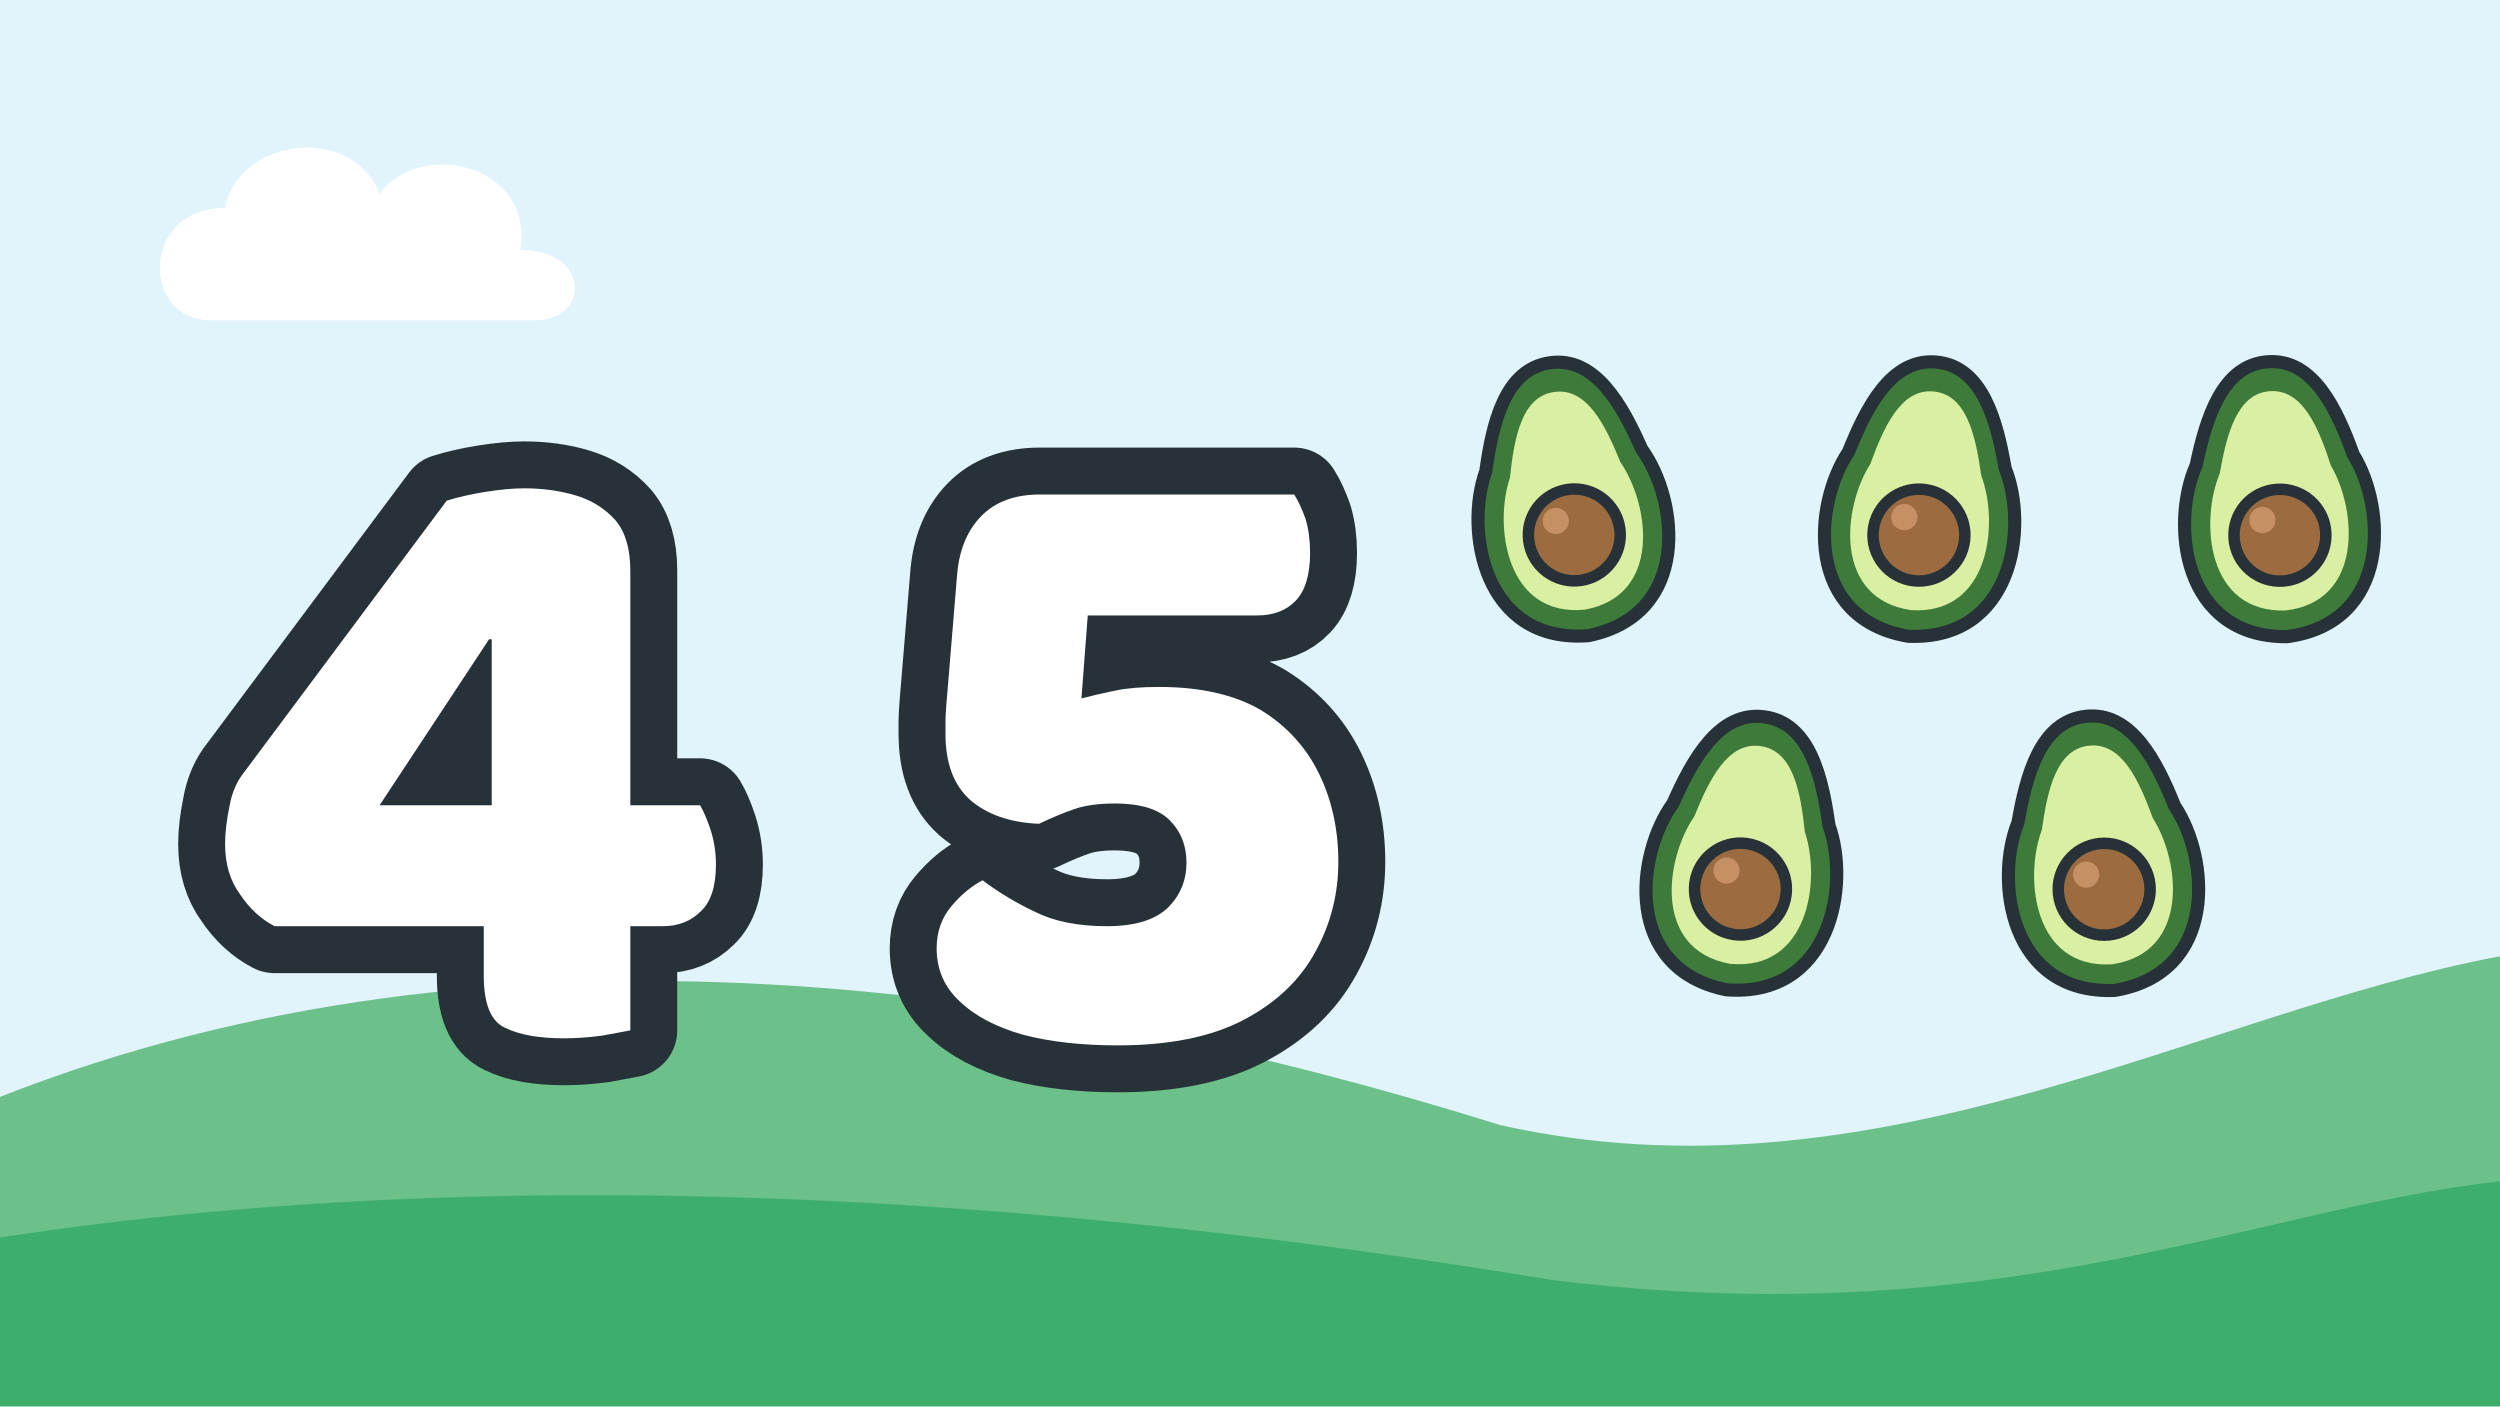
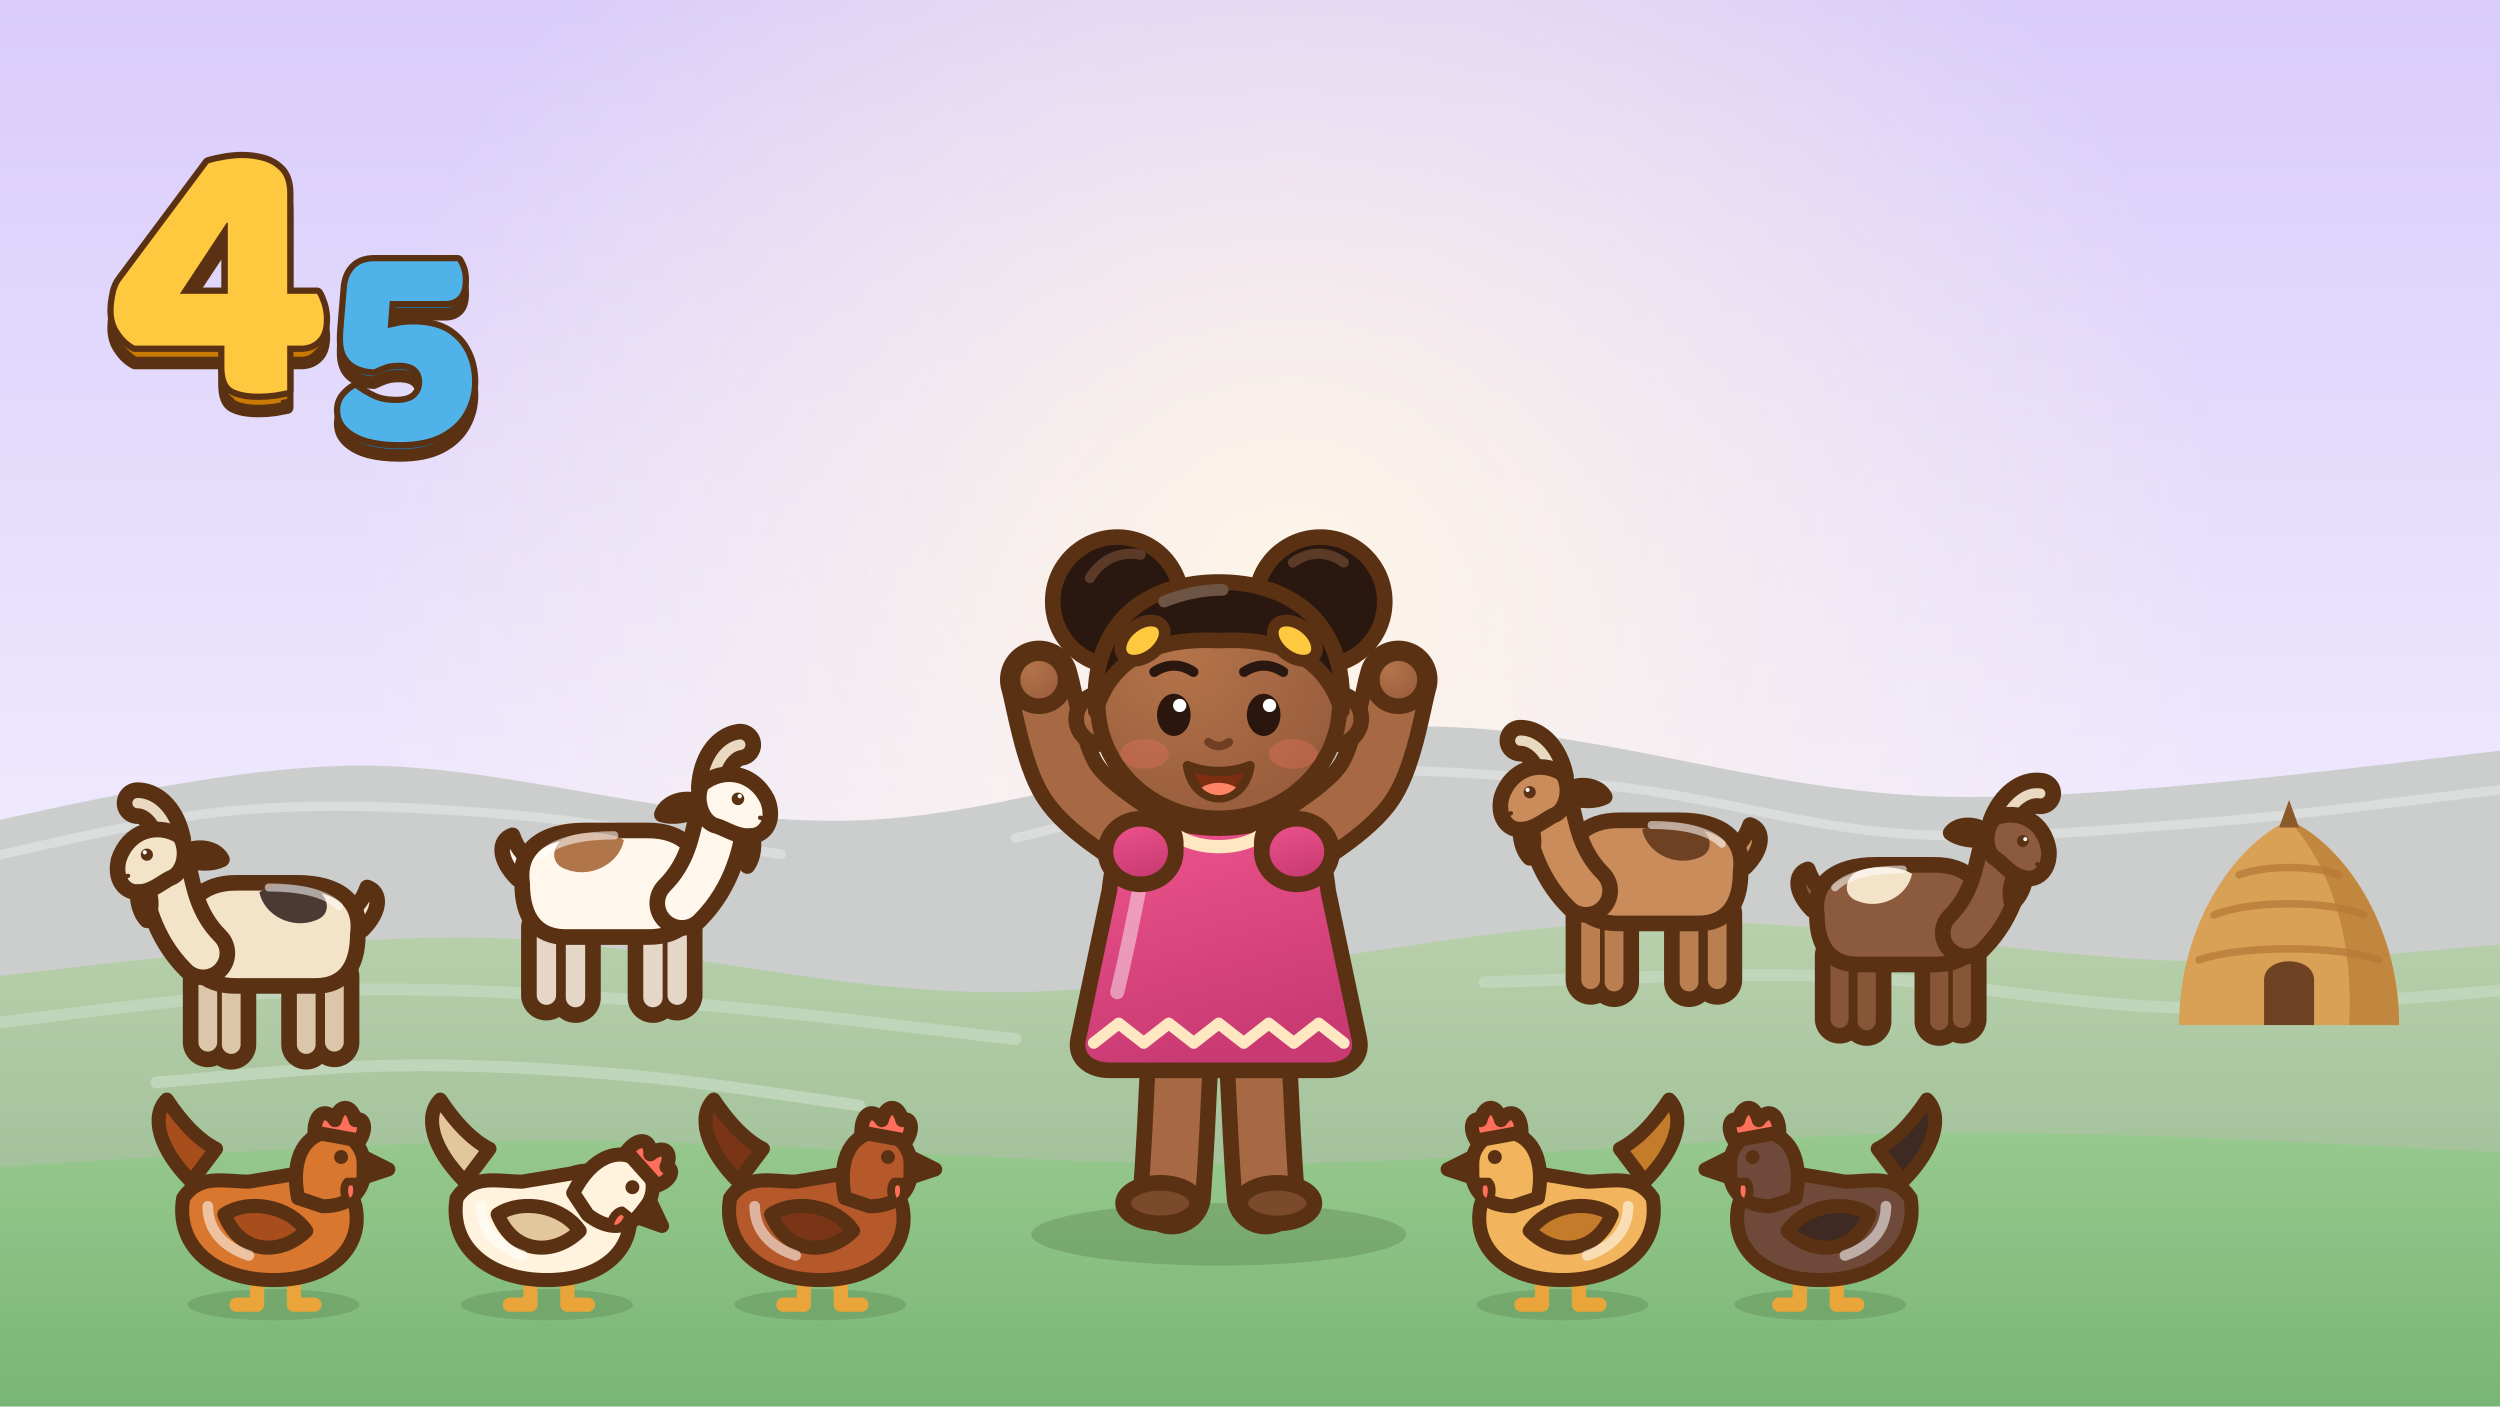
- <svg xmlns="http://www.w3.org/2000/svg" viewBox="0 0 320 180" width="320" height="180">
+ <svg xmlns="http://www.w3.org/2000/svg" viewBox="0 0 640 360" width="640" height="360" preserveAspectRatio="xMidYMid slice">
  <defs>
-     <g id="avocado" stroke="#263238" stroke-linejoin="round">
-       <path d="M50 9C64 9 70 25 74 39C83 56 82 91 50 93C18 91 17 56 26 39C30 25 36 9 50 9Z" fill="#3E7B3A" stroke-width="4" />
-       <path d="M50 18C60 18 64 30 67 42C74 56 74 84 50 85C26 84 26 56 33 42C36 30 40 18 50 18Z" fill="#D9F0A3" stroke="none" />
-       <circle cx="50" cy="62" r="14" fill="#9C6B3F" stroke-width="3.5" />
-       <circle cx="45" cy="57" r="4" fill="#C49064" stroke="none" />
+     <linearGradient id="tsky" x1="0" y1="0" x2="0" y2="1">
+       <stop offset="0" stop-color="#D9CCFA" />
+       <stop offset="0.7" stop-color="#F3EEFF" />
+       <stop offset="1" stop-color="#FFF0E6" />
+     </linearGradient>
+     <radialGradient id="tglow" cx="0.5" cy="0.5" r="0.5">
+       <stop offset="0" stop-color="#FFF6E6" stop-opacity="0.95" />
+       <stop offset="0.5" stop-color="#FFF6E6" stop-opacity="0.45" />
+       <stop offset="1" stop-color="#FFF6E6" stop-opacity="0" />
+     </radialGradient>
+     <linearGradient id="tmid" x1="0" y1="226" x2="0" y2="320" gradientUnits="userSpaceOnUse">
+       <stop offset="0" stop-color="#bbd2ad" />
+       <stop offset="1" stop-color="#9cbe96" />
+     </linearGradient>
+     <linearGradient id="tnear" x1="0" y1="280" x2="0" y2="360" gradientUnits="userSpaceOnUse">
+       <stop offset="0" stop-color="#9ccb91" />
+       <stop offset="1" stop-color="#78b675" />
+     </linearGradient>
+     <symbol id="hut" viewBox="0 0 100 92" overflow="visible">
+       <path d="M6 90C6 50 28 18 50 8C72 18 94 50 94 90Z" fill="#D9A156" />
+       <path d="M50 8C72 18 94 50 94 90H74C76 54 66 26 50 8Z" fill="#C2873E" />
+       <path d="M14 64C30 58 70 58 86 64M20 46C34 40 66 40 80 46M30 30C40 26 60 26 70 30" fill="none" stroke="#B57A35" stroke-width="3" stroke-linecap="round" opacity=".75" />
+       <path d="M40 90V72C40 62 60 62 60 72V90Z" fill="#6E4122" />
+       <path d="M50 0L54 11H46Z" fill="#8A5A2B" />
+     </symbol>
+     <radialGradient id="sk-keza" cx="0.35" cy="0.3" r="0.85">
+       <stop offset="0" stop-color="#B4744A" />
+       <stop offset="1" stop-color="#93593A" />
+     </radialGradient>
+     <linearGradient id="kz-dress" x1="0" y1="0" x2="0.3" y2="1">
+       <stop offset="0" stop-color="#F0558E" />
+       <stop offset="1" stop-color="#C93A72" />
+     </linearGradient>
+     <g id="n4">
+       <path transform="translate(-30.9 0)" d="M5.3-29.4L5.3-29.4L28.2-60.1Q30.1-60.7 32.6-61.1Q35.1-61.5 37-61.5L37-61.5Q40.1-61.5 42.8-60.7Q45.5-59.9 47.3-57.9Q49-55.9 49-52.2L49-52.2L49-25.6L56.9-25.6Q57.5-24.6 58.1-22.8Q58.7-20.9 58.7-18.9L58.7-18.9Q58.7-15.2 57-13.6Q55.3-11.9 52.7-11.9L52.7-11.9L49-11.9L49-0.1Q48 0.1 45.8 0.5Q43.5 0.8 41.5 0.8L41.5 0.8Q37.2 0.8 34.8-0.4Q32.4-1.5 32.4-6.3L32.4-6.3L32.4-11.9L8.7-11.9Q6.4-13.1 4.8-15.5Q3.1-17.8 3.1-21.2L3.1-21.2Q3.1-23.1 3.6-25.5Q4-27.8 5.3-29.4ZM20.6-25.6L33.3-25.6L33.3-44.4L33-44.4L20.6-25.6Z" />
+     </g>
+     <g id="n5">
+       <path transform="translate(-27.3 0)" d="M16.2-60.8L24.4-60.8L21.9-50.8L20.9-37.7Q22.8-38.2 24.8-38.6Q26.7-39 29.7-39L29.7-39Q36.7-39 41.2-36.4Q45.6-33.7 47.8-29.2Q50-24.7 50-19.2L50-19.2Q50-13.7 47.4-9.0Q44.8-4.2 39.3-1.3Q33.8 1.6 25 1.6L25 1.6Q18.9 1.6 14.3 0.4Q9.7-0.9 7.1-3.4Q4.5-5.8 4.5-9.4L4.5-9.4Q4.5-12.2 6.2-14.2Q7.8-16.1 9.7-17.1L9.7-17.1Q12.5-15 15.7-13.5Q18.9-11.9 23.8-11.9L23.8-11.9Q28.5-11.9 30.7-14Q32.8-16.1 32.8-19.1L32.8-19.1Q32.8-22 30.9-23.9Q29-25.8 24.7-25.8L24.7-25.8Q22-25.8 20.2-25.2Q18.4-24.6 16.1-23.5L16.1-23.5Q11.2-23.7 8.3-26.2Q5.5-28.7 5.5-33.7L5.5-33.7Q5.5-34.4 5.5-35.1Q5.5-35.7 5.6-37L5.6-37L6.8-51.5Q7.1-55.8 9.5-58.3Q11.9-60.8 16.2-60.8L16.2-60.8ZM40.8-47.1L17.4-47.1L17.4-60.8L45-60.8Q45.7-59.7 46.3-58Q46.8-56.3 46.8-54.2L46.8-54.2Q46.8-50.5 45.2-48.8Q43.6-47.1 40.8-47.1L40.8-47.1Z" />
    </g>
  </defs>
-   <rect width="320" height="180" fill="#E1F3FB" />
-   <path transform="translate(18 14) scale(0.9)" d="M10 30C0 30 0 14 12 14C14 4 30 2 34 12C40 4 56 8 54 20C64 20 64 30 56 30Z" fill="#FFFFFF" />
-   <path d="M0 140.4C64 115.2 134.4 126 192 144C240 154.8 281.6 129.6 320 122.4V180H0Z" fill="#6CC18A" />
-   <path d="M0 158.4C70.4 147.6 144 154.8 198.4 163.8C256 171 288 154.8 320 151.2V180H0Z" fill="#3DAE6B" />
-   <g transform="translate(25.31 132) scale(1.13)" fill="#FFFFFF" stroke="#263238" stroke-width="10.63" stroke-linejoin="round" paint-order="stroke">
-     <path transform="translate(0 0)" d="M5.3-29.4L5.3-29.4L28.2-60.1Q30.1-60.7 32.6-61.1Q35.1-61.5 37-61.5L37-61.5Q40.1-61.5 42.8-60.7Q45.5-59.9 47.3-57.9Q49-55.9 49-52.2L49-52.2L49-25.6L56.9-25.6Q57.5-24.6 58.1-22.8Q58.7-20.9 58.7-18.9L58.7-18.9Q58.7-15.2 57-13.6Q55.3-11.9 52.7-11.9L52.7-11.9L49-11.9L49-0.1Q48 0.1 45.8 0.5Q43.5 0.8 41.5 0.8L41.5 0.8Q37.2 0.8 34.8-0.4Q32.4-1.5 32.4-6.3L32.4-6.3L32.4-11.9L8.7-11.9Q6.4-13.1 4.8-15.5Q3.1-17.8 3.1-21.2L3.1-21.2Q3.1-23.1 3.6-25.5Q4-27.8 5.3-29.4ZM20.6-25.6L33.3-25.6L33.3-44.4L33-44.4L20.6-25.6Z" />
-     <path transform="translate(79.2 0)" d="M16.2-60.8L24.4-60.8L21.9-50.8L20.9-37.7Q22.8-38.2 24.8-38.6Q26.7-39 29.7-39L29.7-39Q36.7-39 41.2-36.4Q45.6-33.7 47.8-29.2Q50-24.7 50-19.2L50-19.2Q50-13.7 47.4-9.0Q44.8-4.2 39.3-1.3Q33.8 1.6 25 1.6L25 1.6Q18.9 1.6 14.3 0.4Q9.7-0.9 7.1-3.4Q4.5-5.8 4.5-9.4L4.5-9.4Q4.5-12.2 6.2-14.2Q7.8-16.1 9.7-17.1L9.7-17.1Q12.5-15 15.7-13.5Q18.9-11.9 23.8-11.9L23.8-11.9Q28.5-11.9 30.7-14Q32.8-16.1 32.8-19.1L32.8-19.1Q32.8-22 30.9-23.9Q29-25.8 24.7-25.8L24.7-25.8Q22-25.8 20.2-25.2Q18.4-24.6 16.1-23.5L16.1-23.5Q11.2-23.7 8.3-26.2Q5.5-28.7 5.5-33.7L5.5-33.7Q5.5-34.4 5.5-35.1Q5.5-35.7 5.6-37L5.6-37L6.8-51.5Q7.1-55.8 9.5-58.3Q11.9-60.8 16.2-60.8L16.2-60.8ZM40.8-47.1L17.4-47.1L17.4-60.8L45-60.8Q45.7-59.7 46.3-58Q46.8-56.3 46.8-54.2L46.8-54.2Q46.8-50.5 45.2-48.8Q43.6-47.1 40.8-47.1L40.8-47.1Z" />
-   </g>
-   <use href="#avocado" transform="translate(179.81 42.48) scale(0.42) rotate(-8 50 50)" />
-   <use href="#avocado" transform="translate(225.15 42.48) scale(0.42) rotate(6 50 50)" />
-   <use href="#avocado" transform="translate(270.48 42.48) scale(0.42) rotate(-4 50 50)" />
-   <use href="#avocado" transform="translate(202.48 87.81) scale(0.42) rotate(8 50 50)" />
-   <use href="#avocado" transform="translate(247.81 87.81) scale(0.42) rotate(-6 50 50)" />
+   <rect width="640" height="360" fill="url(#tsky)" />
+   <circle cx="330" cy="150" r="240" fill="url(#tglow)" />
+   <path d="M-20 214c18.3-3 70-17.3 110-18c40-.7 85 15.7 130 14c45-1.7 93.3-23 140-24c46.7-1 90 17.3 140 18c50 .7 133.3-11.7 160-14V360H-20Z" fill="#cccecd" />
+   <path d="M260 214.5c12.7-2.7 50.7-14.2 76-16.4c25.3-2.2 50.7.5 76 3.1c25.3 2.5 50.7 10.7 76 12.3c25.3 1.6 50.7-1 76-2.9c25.3-1.9 63.3-7 76-8.4M-10 221c11.7-2.2 46.7-11.4 70-13.5c23.3-2.1 46.7-.9 70 1c23.3 1.8 58.3 8.5 70 10.2" fill="none" stroke="#dbdddc" stroke-width="2.4" stroke-linecap="round" />
+   <path d="M-20 252c23.3-2 93.3-12.3 140-12c46.7.3 90 14.7 140 14c50-.7 110-16.7 160-18c50-1.3 100 9.3 140 10c40 .7 83.3-5 100-6V360H-20Z" fill="url(#tmid)" />
+   <path d="M-10 263c15-1.6 60-8.3 90-9.4c30-1.1 60 .8 90 2.9c30 2.1 75 7.9 90 9.5M40 277.1c10-.7 40-4 60-4.3c20-.4 40 .7 60 2.4c20 1.7 50 6.5 60 7.8M380 251.4c15-.2 60-2.6 90-1.5c30 1.1 60 7.6 90 8.1c30 .5 75-4.3 90-5.2" fill="none" stroke="#c0d6ba" stroke-width="3" stroke-linecap="round" />
+   <use href="#hut" x="554" y="204.8" width="64" height="58.9" />
+   <path d="M-20 300c26.7-1.3 103.3-7.7 160-8c56.7-.3 120 6.3 180 6c60-.3 123.3-7.7 180-8c56.7-.3 133.3 5 160 6V360H-20Z" fill="url(#tnear)" />
+   <g transform="translate(156 256) scale(0.62 0.62)" stroke="#5A3112" stroke-width="6.45" stroke-linejoin="round" stroke-linecap="round">
+     <path d="M-26 -30V-2M-14 -28V-1M18 -28V-1M28 -30V-2" fill="none" stroke-width="20.9" />
+     <path d="M-26 -30V-2M-14 -28V-1M18 -28V-1M28 -30V-2" fill="none" stroke="#e5d6c8" stroke-width="8" />
+     <path d="M-38 -50C-46 -58-46 -66-40 -68C-38 -62-34 -58-30 -56" fill="#FFF7EC" />
+     <path d="M-36 -48C-38 -62-28 -70-10 -70H16C30 -70 38 -62 38 -50C38 -34 30 -26 16 -26H-18C-30 -26-36 -34-36 -48Z" fill="#FFF7EC" />
+     <path d="M-20 -66C-14 -70 0 -70 6 -66C4 -56-8 -50-18 -54C-24 -56-24 -62-20 -66Z" fill="#B0764A" stroke="none" />
+     <path d="M30 -40C42 -52 44 -66 46 -74" fill="none" stroke-width="26.9" />
+     <path d="M30 -40C42 -52 44 -66 46 -74" fill="none" stroke="#FFF7EC" stroke-width="14" />
+     <g transform="rotate(-8 46 -76)">
+       <path d="M44 -88C46 -98 52 -104 58 -104" fill="none" stroke-width="17.3" />
+       <path d="M44 -88C46 -98 52 -104 58 -104" fill="none" stroke="#E8D9C0" stroke-width="4.4" />
+       <path d="M36 -84C30 -86 24 -84 22 -80C26 -78 32 -78 38 -80Z" fill="#B0764A" />
+       <path d="M40 -90C50 -96 62 -92 66 -80C68 -72 64 -66 58 -66C52 -66 48 -70 44 -72C38 -74 36 -84 40 -90Z" fill="#FFF7EC" />
+       <path d="M58 -66C58 -60 56 -56 54 -54C52 -58 52 -62 53 -66Z" fill="#B0764A" />
+       <circle cx="54" cy="-82" r="2.6" fill="#5A3112" stroke="none" />
+       <circle cx="54.9" cy="-83" r=".9" fill="#fff" stroke="none" />
+       <path d="M62 -73q2 1 3 0" fill="none" stroke-width="1.8" />
+     </g>
+     <path d="M-28 -60C-22 -66-10 -68 2 -68" fill="none" stroke="#fff" stroke-width="3.4" opacity=".55" />
+   </g>
+   <g transform="translate(70 268) scale(-0.6 0.6)" stroke="#5A3112" stroke-width="6.67" stroke-linejoin="round" stroke-linecap="round">
+     <path d="M-26 -30V-2M-14 -28V-1M18 -28V-1M28 -30V-2" fill="none" stroke-width="21.33" />
+     <path d="M-26 -30V-2M-14 -28V-1M18 -28V-1M28 -30V-2" fill="none" stroke="#dbc6aa" stroke-width="8" />
+     <path d="M-38 -50C-46 -58-46 -66-40 -68C-38 -62-34 -58-30 -56" fill="#F3E3C8" />
+     <path d="M-36 -48C-38 -62-28 -70-10 -70H16C30 -70 38 -62 38 -50C38 -34 30 -26 16 -26H-18C-30 -26-36 -34-36 -48Z" fill="#F3E3C8" />
+     <path d="M-20 -66C-14 -70 0 -70 6 -66C4 -56-8 -50-18 -54C-24 -56-24 -62-20 -66Z" fill="#4B3A33" stroke="none" />
+     <path d="M30 -40C42 -52 44 -66 46 -74" fill="none" stroke-width="27.33" />
+     <path d="M30 -40C42 -52 44 -66 46 -74" fill="none" stroke="#F3E3C8" stroke-width="14" />
+     <g transform="rotate(0 46 -76)">
+       <path d="M44 -88C46 -98 52 -104 58 -104" fill="none" stroke-width="17.73" />
+       <path d="M44 -88C46 -98 52 -104 58 -104" fill="none" stroke="#E8D9C0" stroke-width="4.4" />
+       <path d="M36 -84C30 -86 24 -84 22 -80C26 -78 32 -78 38 -80Z" fill="#4B3A33" />
+       <path d="M40 -90C50 -96 62 -92 66 -80C68 -72 64 -66 58 -66C52 -66 48 -70 44 -72C38 -74 36 -84 40 -90Z" fill="#F3E3C8" />
+       <path d="M58 -66C58 -60 56 -56 54 -54C52 -58 52 -62 53 -66Z" fill="#4B3A33" />
+       <circle cx="54" cy="-82" r="2.6" fill="#5A3112" stroke="none" />
+       <circle cx="54.9" cy="-83" r=".9" fill="#fff" stroke="none" />
+       <path d="M62 -73q2 1 3 0" fill="none" stroke-width="1.8" />
+     </g>
+     <path d="M-28 -60C-22 -66-10 -68 2 -68" fill="none" stroke="#fff" stroke-width="3.4" opacity=".55" />
+   </g>
+   <g transform="translate(424 252) scale(-0.6 0.6)" stroke="#5A3112" stroke-width="6.67" stroke-linejoin="round" stroke-linecap="round">
+     <path d="M-26 -30V-2M-14 -28V-1M18 -28V-1M28 -30V-2" fill="none" stroke-width="21.33" />
+     <path d="M-26 -30V-2M-14 -28V-1M18 -28V-1M28 -30V-2" fill="none" stroke="#b97f50" stroke-width="8" />
+     <path d="M-38 -50C-46 -58-46 -66-40 -68C-38 -62-34 -58-30 -56" fill="#C98C5A" />
+     <path d="M-36 -48C-38 -62-28 -70-10 -70H16C30 -70 38 -62 38 -50C38 -34 30 -26 16 -26H-18C-30 -26-36 -34-36 -48Z" fill="#C98C5A" />
+     <path d="M-20 -66C-14 -70 0 -70 6 -66C4 -56-8 -50-18 -54C-24 -56-24 -62-20 -66Z" fill="#6E4122" stroke="none" />
+     <path d="M30 -40C42 -52 44 -66 46 -74" fill="none" stroke-width="27.33" />
+     <path d="M30 -40C42 -52 44 -66 46 -74" fill="none" stroke="#C98C5A" stroke-width="14" />
+     <g transform="rotate(0 46 -76)">
+       <path d="M44 -88C46 -98 52 -104 58 -104" fill="none" stroke-width="17.73" />
+       <path d="M44 -88C46 -98 52 -104 58 -104" fill="none" stroke="#E8D9C0" stroke-width="4.4" />
+       <path d="M36 -84C30 -86 24 -84 22 -80C26 -78 32 -78 38 -80Z" fill="#6E4122" />
+       <path d="M40 -90C50 -96 62 -92 66 -80C68 -72 64 -66 58 -66C52 -66 48 -70 44 -72C38 -74 36 -84 40 -90Z" fill="#C98C5A" />
+       <path d="M58 -66C58 -60 56 -56 54 -54C52 -58 52 -62 53 -66Z" fill="#6E4122" />
+       <circle cx="54" cy="-82" r="2.6" fill="#5A3112" stroke="none" />
+       <circle cx="54.9" cy="-83" r=".9" fill="#fff" stroke="none" />
+       <path d="M62 -73q2 1 3 0" fill="none" stroke-width="1.8" />
+     </g>
+     <path d="M-28 -60C-22 -66-10 -68 2 -68" fill="none" stroke="#fff" stroke-width="3.4" opacity=".55" />
+   </g>
+   <g transform="translate(486 262) scale(0.58 0.58)" stroke="#5A3112" stroke-width="6.9" stroke-linejoin="round" stroke-linecap="round">
+     <path d="M-26 -30V-2M-14 -28V-1M18 -28V-1M28 -30V-2" fill="none" stroke-width="21.79" />
+     <path d="M-26 -30V-2M-14 -28V-1M18 -28V-1M28 -30V-2" fill="none" stroke="#875637" stroke-width="8" />
+     <path d="M-38 -50C-46 -58-46 -66-40 -68C-38 -62-34 -58-30 -56" fill="#8C5A3C" />
+     <path d="M-36 -48C-38 -62-28 -70-10 -70H16C30 -70 38 -62 38 -50C38 -34 30 -26 16 -26H-18C-30 -26-36 -34-36 -48Z" fill="#8C5A3C" />
+     <path d="M-20 -66C-14 -70 0 -70 6 -66C4 -56-8 -50-18 -54C-24 -56-24 -62-20 -66Z" fill="#F3E3C8" stroke="none" />
+     <path d="M30 -40C42 -52 44 -66 46 -74" fill="none" stroke-width="27.79" />
+     <path d="M30 -40C42 -52 44 -66 46 -74" fill="none" stroke="#8C5A3C" stroke-width="14" />
+     <g transform="rotate(10 46 -76)">
+       <path d="M44 -88C46 -98 52 -104 58 -104" fill="none" stroke-width="18.19" />
+       <path d="M44 -88C46 -98 52 -104 58 -104" fill="none" stroke="#E8D9C0" stroke-width="4.4" />
+       <path d="M36 -84C30 -86 24 -84 22 -80C26 -78 32 -78 38 -80Z" fill="#F3E3C8" />
+       <path d="M40 -90C50 -96 62 -92 66 -80C68 -72 64 -66 58 -66C52 -66 48 -70 44 -72C38 -74 36 -84 40 -90Z" fill="#8C5A3C" />
+       <path d="M58 -66C58 -60 56 -56 54 -54C52 -58 52 -62 53 -66Z" fill="#F3E3C8" />
+       <circle cx="54" cy="-82" r="2.6" fill="#5A3112" stroke="none" />
+       <circle cx="54.9" cy="-83" r=".9" fill="#fff" stroke="none" />
+       <path d="M62 -73q2 1 3 0" fill="none" stroke-width="1.8" />
+     </g>
+     <path d="M-28 -60C-22 -66-10 -68 2 -68" fill="none" stroke="#fff" stroke-width="3.4" opacity=".55" />
+   </g>
+   <ellipse cx="312" cy="316" rx="48" ry="8" fill="#2E4A1E" opacity="0.2" />
+   <g transform="translate(312 314)">
+     <g fill="#2A1810" stroke="#5A3112" stroke-width="4">
+       <circle cx="-26" cy="-160" r="16.5" />
+       <circle cx="26" cy="-160" r="16.5" />
+     </g>
+     <path d="M-33 -166c3-5 8-7 13-6M19 -170c4-3 9-3 13 0" fill="none" stroke="#5B3A28" stroke-width="2.6" stroke-linecap="round" />
+     <path d="M-10-44c-.2 3.3-.7 14-1 20c-.3 6-.8 13.3-1 16" fill="none" stroke="#5A3112" stroke-width="20" stroke-linecap="round" stroke-linejoin="round" />
+     <path d="M-10-44c-.2 3.3-.7 14-1 20c-.3 6-.8 13.3-1 16" fill="none" stroke="#a76944" stroke-width="12" stroke-linecap="round" stroke-linejoin="round" />
+     <path d="M10-44c.2 3.3.7 14 1 20c.3 6 .8 13.3 1 16" fill="none" stroke="#5A3112" stroke-width="20" stroke-linecap="round" stroke-linejoin="round" />
+     <path d="M10-44c.2 3.3.7 14 1 20c.3 6 .8 13.3 1 16" fill="none" stroke="#a76944" stroke-width="12" stroke-linecap="round" stroke-linejoin="round" />
+     <ellipse cx="-15" cy="-6" rx="9.5" ry="5.2" fill="#7A4A2A" stroke="#5A3112" stroke-width="4" />
+     <ellipse cx="15" cy="-6" rx="9.5" ry="5.2" fill="#7A4A2A" stroke="#5A3112" stroke-width="4" />
+     <path d="M-15 -105C-24 -103-27-96-28-86L-36 -48C-37 -43-33 -40-28 -40H28C33 -40 37 -43 36 -48L28-86C27-96 24-103 15-105C8-101-8-101-15-105Z" fill="url(#kz-dress)" stroke="#5A3112" stroke-width="4" stroke-linejoin="round" />
+     <path d="M-32 -47L-25.6 -52L-19.2 -47L-12.8 -52L-6.4 -47L0 -52L6.4 -47L12.8 -52L19.2 -47L25.6 -52L32 -47" fill="none" stroke="#FFE7C2" stroke-width="3" stroke-linejoin="round" stroke-linecap="round" />
+     <path d="M-12 -101C-6-96 6-96 12-101" fill="none" stroke="#FFE7C2" stroke-width="3.4" stroke-linecap="round" />
+     <path d="M-20 -88C-22 -78-24 -68-26 -60" fill="none" stroke="#fff" stroke-width="3.6" stroke-linecap="round" opacity=".45" />
+     <path d="M-19-98c-3.2-2.7-14.5-9-19-16c-4.5-7-6.7-21.7-8-26" fill="none" stroke="#5A3112" stroke-width="20" stroke-linecap="round" stroke-linejoin="round" />
+     <path d="M-19-98c-3.2-2.7-14.5-9-19-16c-4.5-7-6.7-21.7-8-26" fill="none" stroke="#a76944" stroke-width="12" stroke-linecap="round" stroke-linejoin="round" />
+     <path d="M19-98c3.2-2.7 14.5-9 19-16c4.5-7 6.7-21.7 8-26" fill="none" stroke="#5A3112" stroke-width="20" stroke-linecap="round" stroke-linejoin="round" />
+     <path d="M19-98c3.2-2.7 14.5-9 19-16c4.5-7 6.7-21.7 8-26" fill="none" stroke="#a76944" stroke-width="12" stroke-linecap="round" stroke-linejoin="round" />
+     <circle cx="-46" cy="-140" r="6.8" fill="url(#sk-keza)" stroke="#5A3112" stroke-width="4" />
+     <circle cx="46" cy="-140" r="6.8" fill="url(#sk-keza)" stroke="#5A3112" stroke-width="4" />
+     <g fill="url(#kz-dress)" stroke="#5A3112" stroke-width="4">
+       <ellipse cx="-20" cy="-96" rx="9" ry="8.4" />
+       <ellipse cx="20" cy="-96" rx="9" ry="8.4" />
+     </g>
+     <g fill="url(#sk-keza)" stroke="#5A3112" stroke-width="4">
+       <circle cx="-30" cy="-130" r="6.5" />
+       <circle cx="30" cy="-130" r="6.5" />
+       <ellipse cx="0" cy="-134" rx="31" ry="29.5" />
+     </g>
+     <path d="M-31.5 -132C-33 -156-17 -165 0 -165C17 -165 33 -156 31.5 -132C28 -144 18 -151 0 -150C-18 -151-28 -144-31.5 -132Z" fill="#2A1810" stroke="#5A3112" stroke-width="4" stroke-linejoin="round" />
+     <g fill="#FFC93F" stroke="#5A3112" stroke-width="3">
+       <ellipse cx="-19.5" cy="-150" rx="6.4" ry="4.2" transform="rotate(-38 -19.5 -150)" />
+       <ellipse cx="19.5" cy="-150" rx="6.4" ry="4.2" transform="rotate(38 19.5 -150)" />
+     </g>
+     <path d="M-14 -160C-9 -162-4 -163 1 -163" fill="none" stroke="#6E5444" stroke-width="3" stroke-linecap="round" />
+     <ellipse cx="-11.5" cy="-131" rx="4.3" ry="5.4" fill="#2A160C" />
+     <circle cx="-10" cy="-133.4" r="1.7" fill="#fff" />
+     <ellipse cx="11.5" cy="-131" rx="4.3" ry="5.4" fill="#2A160C" />
+     <circle cx="13" cy="-133.4" r="1.7" fill="#fff" />
+     <path d="M-16.5 -142q5 -3.2 10 0M6.5 -142q5 -3.2 10 0" fill="none" stroke="#2A1810" stroke-width="2.6" stroke-linecap="round" />
+     <g fill="#E86F5C" opacity=".38">
+       <ellipse cx="-19" cy="-121" rx="6.2" ry="3.8" />
+       <ellipse cx="19" cy="-121" rx="6.2" ry="3.8" />
+     </g>
+     <path d="M-2.6 -124q2.6 2 5.2 0" fill="none" stroke="#5A2E16" stroke-width="2.2" stroke-linecap="round" opacity=".7" />
+     <path d="M-8 -118c1.5 11 14.5 11 16 0c-5 2-11 2-16 0Z" fill="#7C2D12" stroke="#5A3112" stroke-width="2.4" stroke-linejoin="round" />
+     <path d="M-4.4 -112.4c2.6-1.6 6.2-1.6 8.8 0c-2.4 2.6-6.4 2.6-8.8 0Z" fill="#FF8467" />
+   </g>
+   <ellipse cx="70" cy="334" rx="22" ry="4" fill="#2E4A1E" opacity="0.18" />
+   <g transform="translate(70 334) scale(1.05 1.05)" stroke="#5A3112" stroke-width="3.43" stroke-linejoin="round" stroke-linecap="round">
+     <path d="M-4 -8V0H-9M5 -8V0H10" fill="none" stroke="#E9A53A" stroke-width="3.48" />
+     <path d="M-20 -30C-28 -38-30 -46-26 -50C-22 -44-18 -40-14 -38Z" fill="#A84E1C" />
+     <path d="M-22 -26C-24 -14-14 -6 0 -6C14 -6 22 -14 20 -24C18 -32 12 -34 6 -32L-6 -30C-12 -30-18 -32-22 -26Z" fill="#D9772F" />
+     <path d="M-12 -22C-6 -26 4 -24 8 -18C2 -12-8 -12-12 -22Z" fill="#A84E1C" />
+     <g>
+       <path d="M6 -26C4 -36 8 -42 14 -42C20 -42 23 -37 22 -31C21 -26 17 -24 12 -24Z" fill="#D9772F" />
+       <path d="M10 -42C10 -47 13 -48 15 -45C16 -49 19 -49 20 -45C22 -46 23 -43 21 -40Z" fill="#FF6F5B" />
+       <path d="M22 -36L28 -33L22 -31Z" fill="#FFC23A" />
+       <path d="M20 -30C21 -27 20 -25 18 -25C17 -27 17 -29 18 -30Z" fill="#FF6F5B" stroke-width="1.9" />
+       <circle cx="16.5" cy="-36" r="1.7" fill="#5A3112" stroke="none" />
+     </g>
+     <path d="M-16 -24C-16 -18-12 -14-6 -12" fill="none" stroke="#fff" stroke-width="2.6" opacity=".55" />
+   </g>
+   <ellipse cx="140" cy="334" rx="22" ry="4" fill="#2E4A1E" opacity="0.18" />
+   <g transform="translate(140 334) scale(1.05 1.05)" stroke="#5A3112" stroke-width="3.43" stroke-linejoin="round" stroke-linecap="round">
+     <path d="M-4 -8V0H-9M5 -8V0H10" fill="none" stroke="#E9A53A" stroke-width="3.48" />
+     <path d="M-20 -30C-28 -38-30 -46-26 -50C-22 -44-18 -40-14 -38Z" fill="#E3C79C" />
+     <path d="M-22 -26C-24 -14-14 -6 0 -6C14 -6 22 -14 20 -24C18 -32 12 -34 6 -32L-6 -30C-12 -30-18 -32-22 -26Z" fill="#FFF3DE" />
+     <path d="M-12 -22C-6 -26 4 -24 8 -18C2 -12-8 -12-12 -22Z" fill="#E3C79C" />
+     <g transform="rotate(38 8 -26)">
+       <path d="M6 -26C4 -36 8 -42 14 -42C20 -42 23 -37 22 -31C21 -26 17 -24 12 -24Z" fill="#FFF3DE" />
+       <path d="M10 -42C10 -47 13 -48 15 -45C16 -49 19 -49 20 -45C22 -46 23 -43 21 -40Z" fill="#FF6F5B" />
+       <path d="M22 -36L28 -33L22 -31Z" fill="#FFC23A" />
+       <path d="M20 -30C21 -27 20 -25 18 -25C17 -27 17 -29 18 -30Z" fill="#FF6F5B" stroke-width="1.9" />
+       <circle cx="16.5" cy="-36" r="1.7" fill="#5A3112" stroke="none" />
+     </g>
+     <path d="M-16 -24C-16 -18-12 -14-6 -12" fill="none" stroke="#fff" stroke-width="2.6" opacity=".55" />
+   </g>
+   <ellipse cx="210" cy="334" rx="22" ry="4" fill="#2E4A1E" opacity="0.18" />
+   <g transform="translate(210 334) scale(1.05 1.05)" stroke="#5A3112" stroke-width="3.43" stroke-linejoin="round" stroke-linecap="round">
+     <path d="M-4 -8V0H-9M5 -8V0H10" fill="none" stroke="#E9A53A" stroke-width="3.48" />
+     <path d="M-20 -30C-28 -38-30 -46-26 -50C-22 -44-18 -40-14 -38Z" fill="#7A3416" />
+     <path d="M-22 -26C-24 -14-14 -6 0 -6C14 -6 22 -14 20 -24C18 -32 12 -34 6 -32L-6 -30C-12 -30-18 -32-22 -26Z" fill="#B5582A" />
+     <path d="M-12 -22C-6 -26 4 -24 8 -18C2 -12-8 -12-12 -22Z" fill="#7A3416" />
+     <g>
+       <path d="M6 -26C4 -36 8 -42 14 -42C20 -42 23 -37 22 -31C21 -26 17 -24 12 -24Z" fill="#B5582A" />
+       <path d="M10 -42C10 -47 13 -48 15 -45C16 -49 19 -49 20 -45C22 -46 23 -43 21 -40Z" fill="#FF6F5B" />
+       <path d="M22 -36L28 -33L22 -31Z" fill="#FFC23A" />
+       <path d="M20 -30C21 -27 20 -25 18 -25C17 -27 17 -29 18 -30Z" fill="#FF6F5B" stroke-width="1.9" />
+       <circle cx="16.5" cy="-36" r="1.7" fill="#5A3112" stroke="none" />
+     </g>
+     <path d="M-16 -24C-16 -18-12 -14-6 -12" fill="none" stroke="#fff" stroke-width="2.6" opacity=".55" />
+   </g>
+   <ellipse cx="400" cy="334" rx="22" ry="4" fill="#2E4A1E" opacity="0.18" />
+   <g transform="translate(400 334) scale(-1.05 1.05)" stroke="#5A3112" stroke-width="3.43" stroke-linejoin="round" stroke-linecap="round">
+     <path d="M-4 -8V0H-9M5 -8V0H10" fill="none" stroke="#E9A53A" stroke-width="3.48" />
+     <path d="M-20 -30C-28 -38-30 -46-26 -50C-22 -44-18 -40-14 -38Z" fill="#C47B2A" />
+     <path d="M-22 -26C-24 -14-14 -6 0 -6C14 -6 22 -14 20 -24C18 -32 12 -34 6 -32L-6 -30C-12 -30-18 -32-22 -26Z" fill="#F2B45C" />
+     <path d="M-12 -22C-6 -26 4 -24 8 -18C2 -12-8 -12-12 -22Z" fill="#C47B2A" />
+     <g>
+       <path d="M6 -26C4 -36 8 -42 14 -42C20 -42 23 -37 22 -31C21 -26 17 -24 12 -24Z" fill="#F2B45C" />
+       <path d="M10 -42C10 -47 13 -48 15 -45C16 -49 19 -49 20 -45C22 -46 23 -43 21 -40Z" fill="#FF6F5B" />
+       <path d="M22 -36L28 -33L22 -31Z" fill="#FFC23A" />
+       <path d="M20 -30C21 -27 20 -25 18 -25C17 -27 17 -29 18 -30Z" fill="#FF6F5B" stroke-width="1.9" />
+       <circle cx="16.5" cy="-36" r="1.7" fill="#5A3112" stroke="none" />
+     </g>
+     <path d="M-16 -24C-16 -18-12 -14-6 -12" fill="none" stroke="#fff" stroke-width="2.6" opacity=".55" />
+   </g>
+   <ellipse cx="466" cy="334" rx="22" ry="4" fill="#2E4A1E" opacity="0.18" />
+   <g transform="translate(466 334) scale(-1.05 1.05)" stroke="#5A3112" stroke-width="3.43" stroke-linejoin="round" stroke-linecap="round">
+     <path d="M-4 -8V0H-9M5 -8V0H10" fill="none" stroke="#E9A53A" stroke-width="3.48" />
+     <path d="M-20 -30C-28 -38-30 -46-26 -50C-22 -44-18 -40-14 -38Z" fill="#3E2A22" />
+     <path d="M-22 -26C-24 -14-14 -6 0 -6C14 -6 22 -14 20 -24C18 -32 12 -34 6 -32L-6 -30C-12 -30-18 -32-22 -26Z" fill="#6F4A3A" />
+     <path d="M-12 -22C-6 -26 4 -24 8 -18C2 -12-8 -12-12 -22Z" fill="#3E2A22" />
+     <g>
+       <path d="M6 -26C4 -36 8 -42 14 -42C20 -42 23 -37 22 -31C21 -26 17 -24 12 -24Z" fill="#6F4A3A" />
+       <path d="M10 -42C10 -47 13 -48 15 -45C16 -49 19 -49 20 -45C22 -46 23 -43 21 -40Z" fill="#FF6F5B" />
+       <path d="M22 -36L28 -33L22 -31Z" fill="#FFC23A" />
+       <path d="M20 -30C21 -27 20 -25 18 -25C17 -27 17 -29 18 -30Z" fill="#FF6F5B" stroke-width="1.9" />
+       <circle cx="16.5" cy="-36" r="1.7" fill="#5A3112" stroke="none" />
+     </g>
+     <path d="M-16 -24C-16 -18-12 -14-6 -12" fill="none" stroke="#fff" stroke-width="2.6" opacity=".55" />
+   </g>
+   <g transform="translate(56 100) scale(0.968)" stroke-linejoin="round">
+     <use href="#n4" y="4.6" fill="#C97A00" stroke="#5A3112" stroke-width="3.31" />
+     <use href="#n4" y="2.3" fill="#C97A00" />
+     <use href="#n4" fill="#FFC93F" stroke="#5A3112" stroke-width="3.31" paint-order="stroke" />
+   </g>
+   <g transform="translate(104 112) scale(0.742)" stroke-linejoin="round">
+     <use href="#n5" y="4.6" fill="#1E73A6" stroke="#5A3112" stroke-width="4.31" />
+     <use href="#n5" y="2.3" fill="#1E73A6" />
+     <use href="#n5" fill="#4FB3EA" stroke="#5A3112" stroke-width="4.31" paint-order="stroke" />
+   </g>
</svg>
